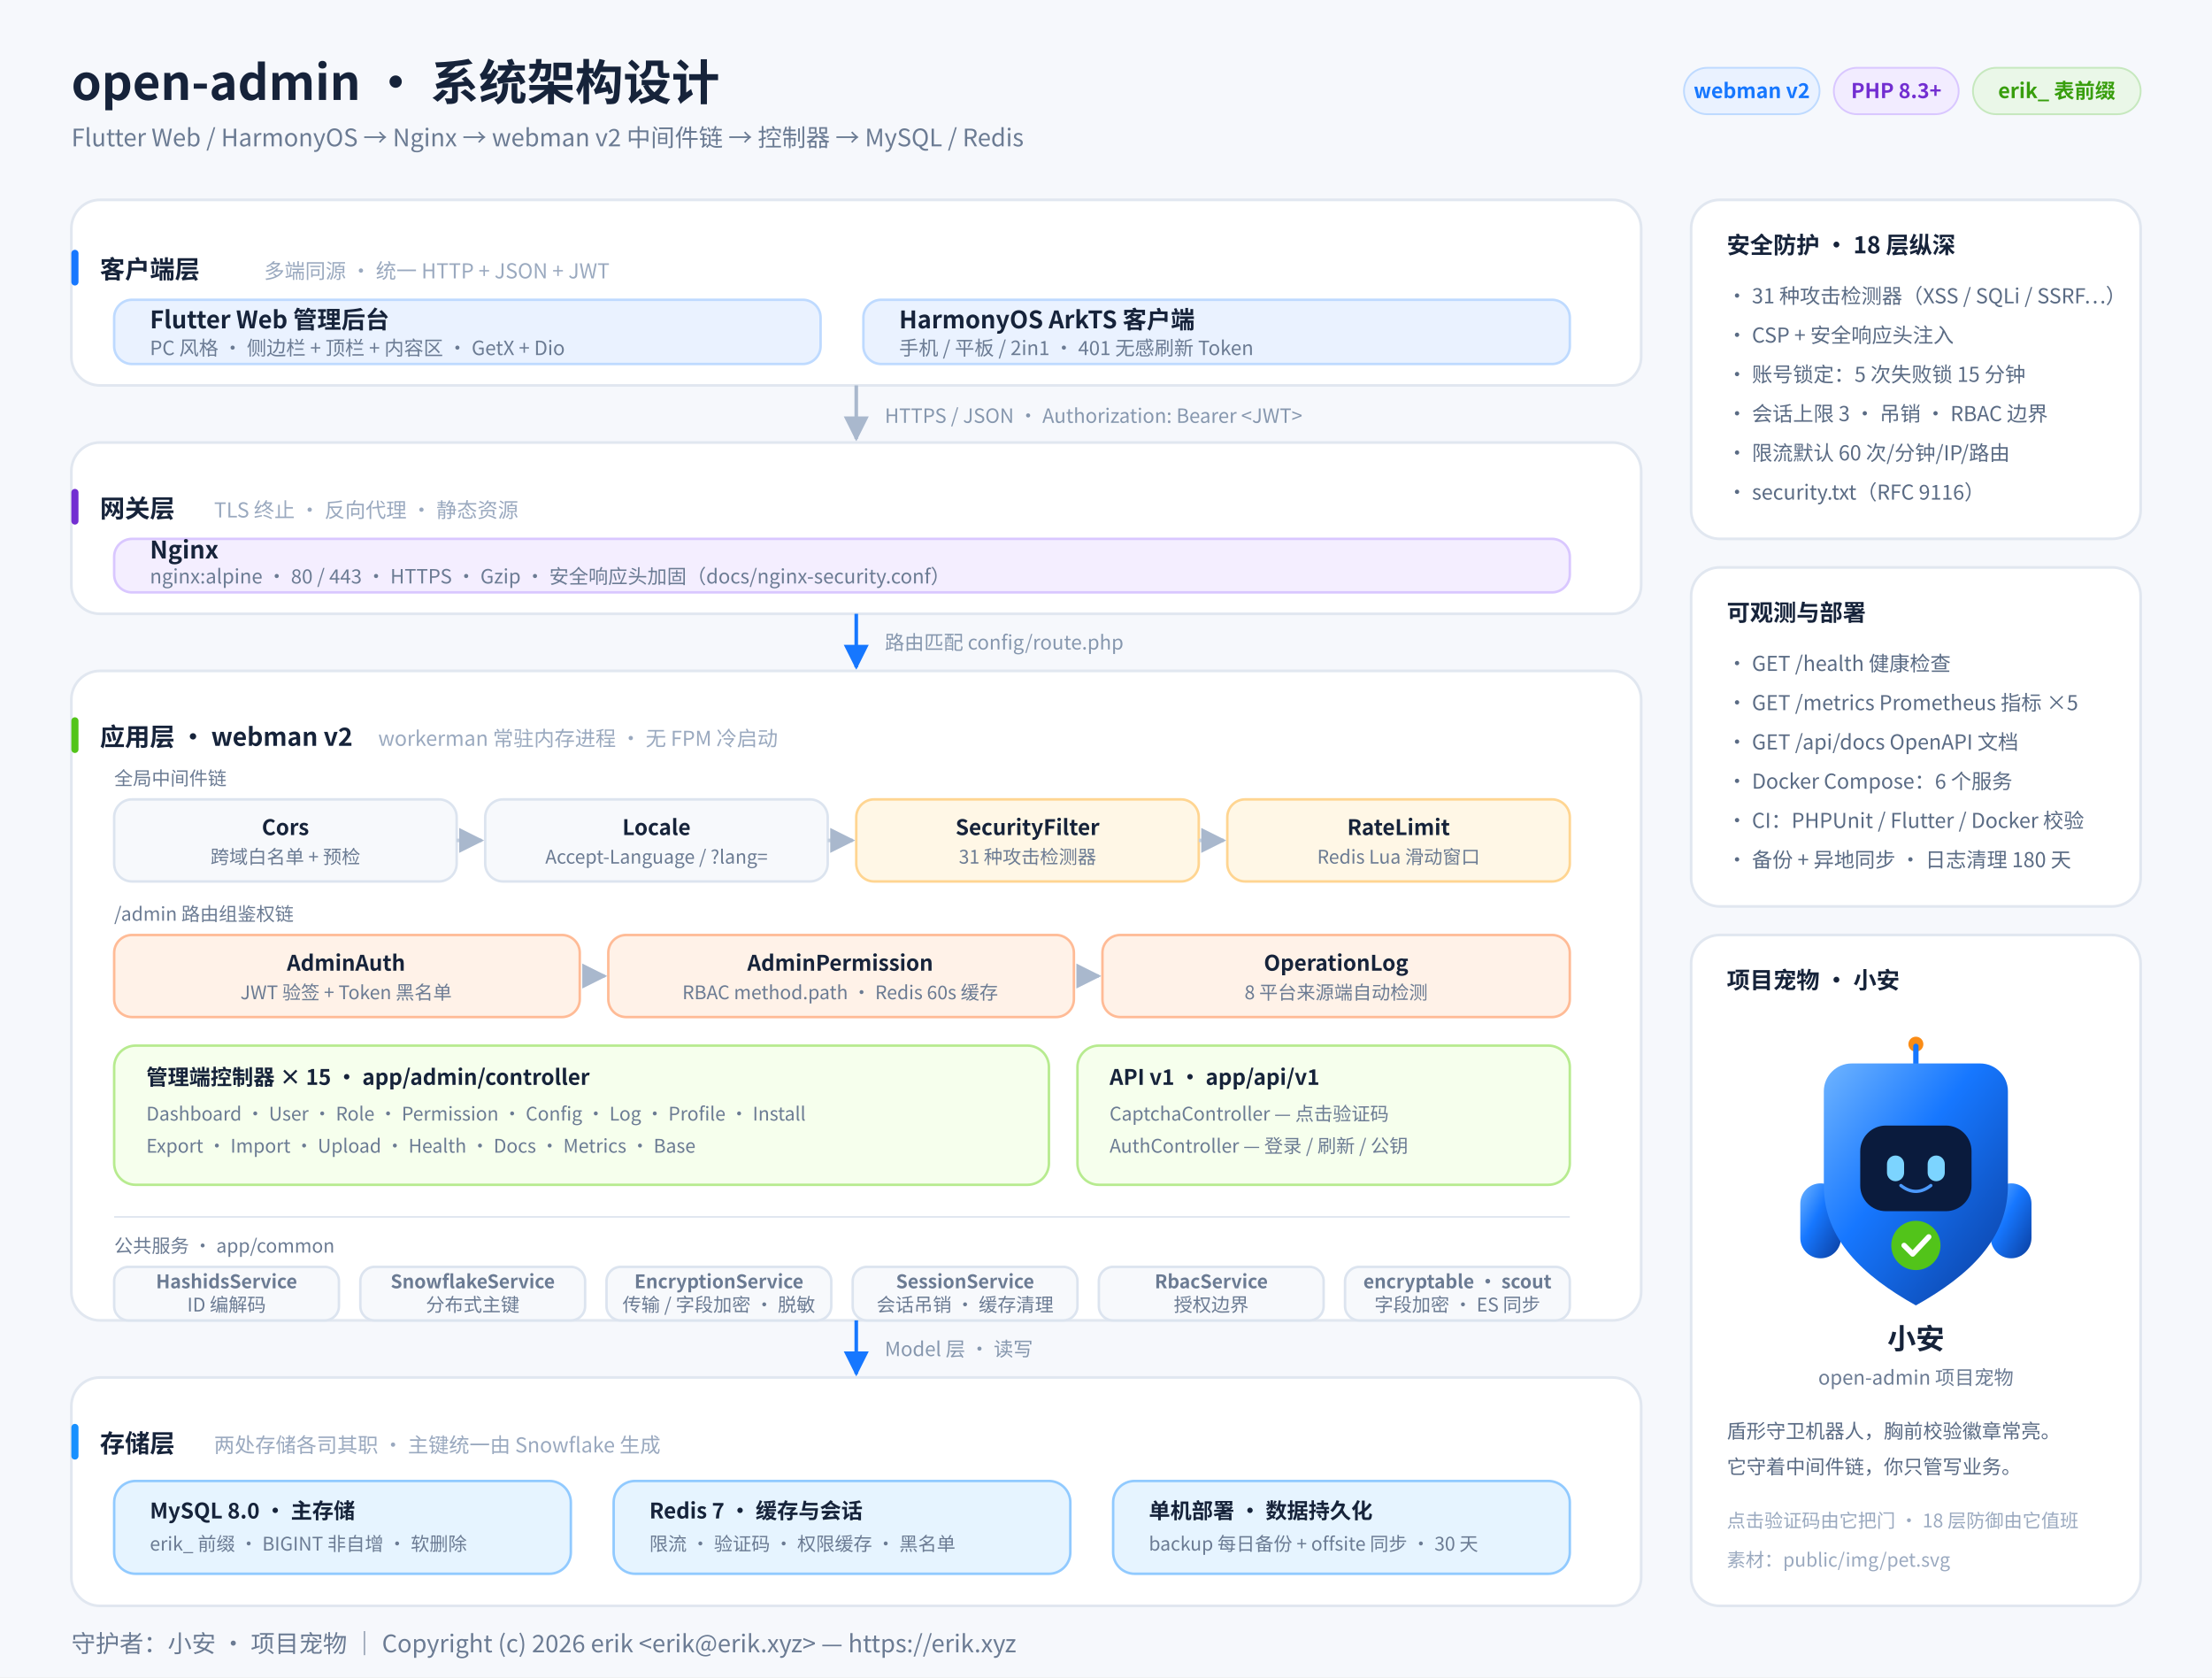
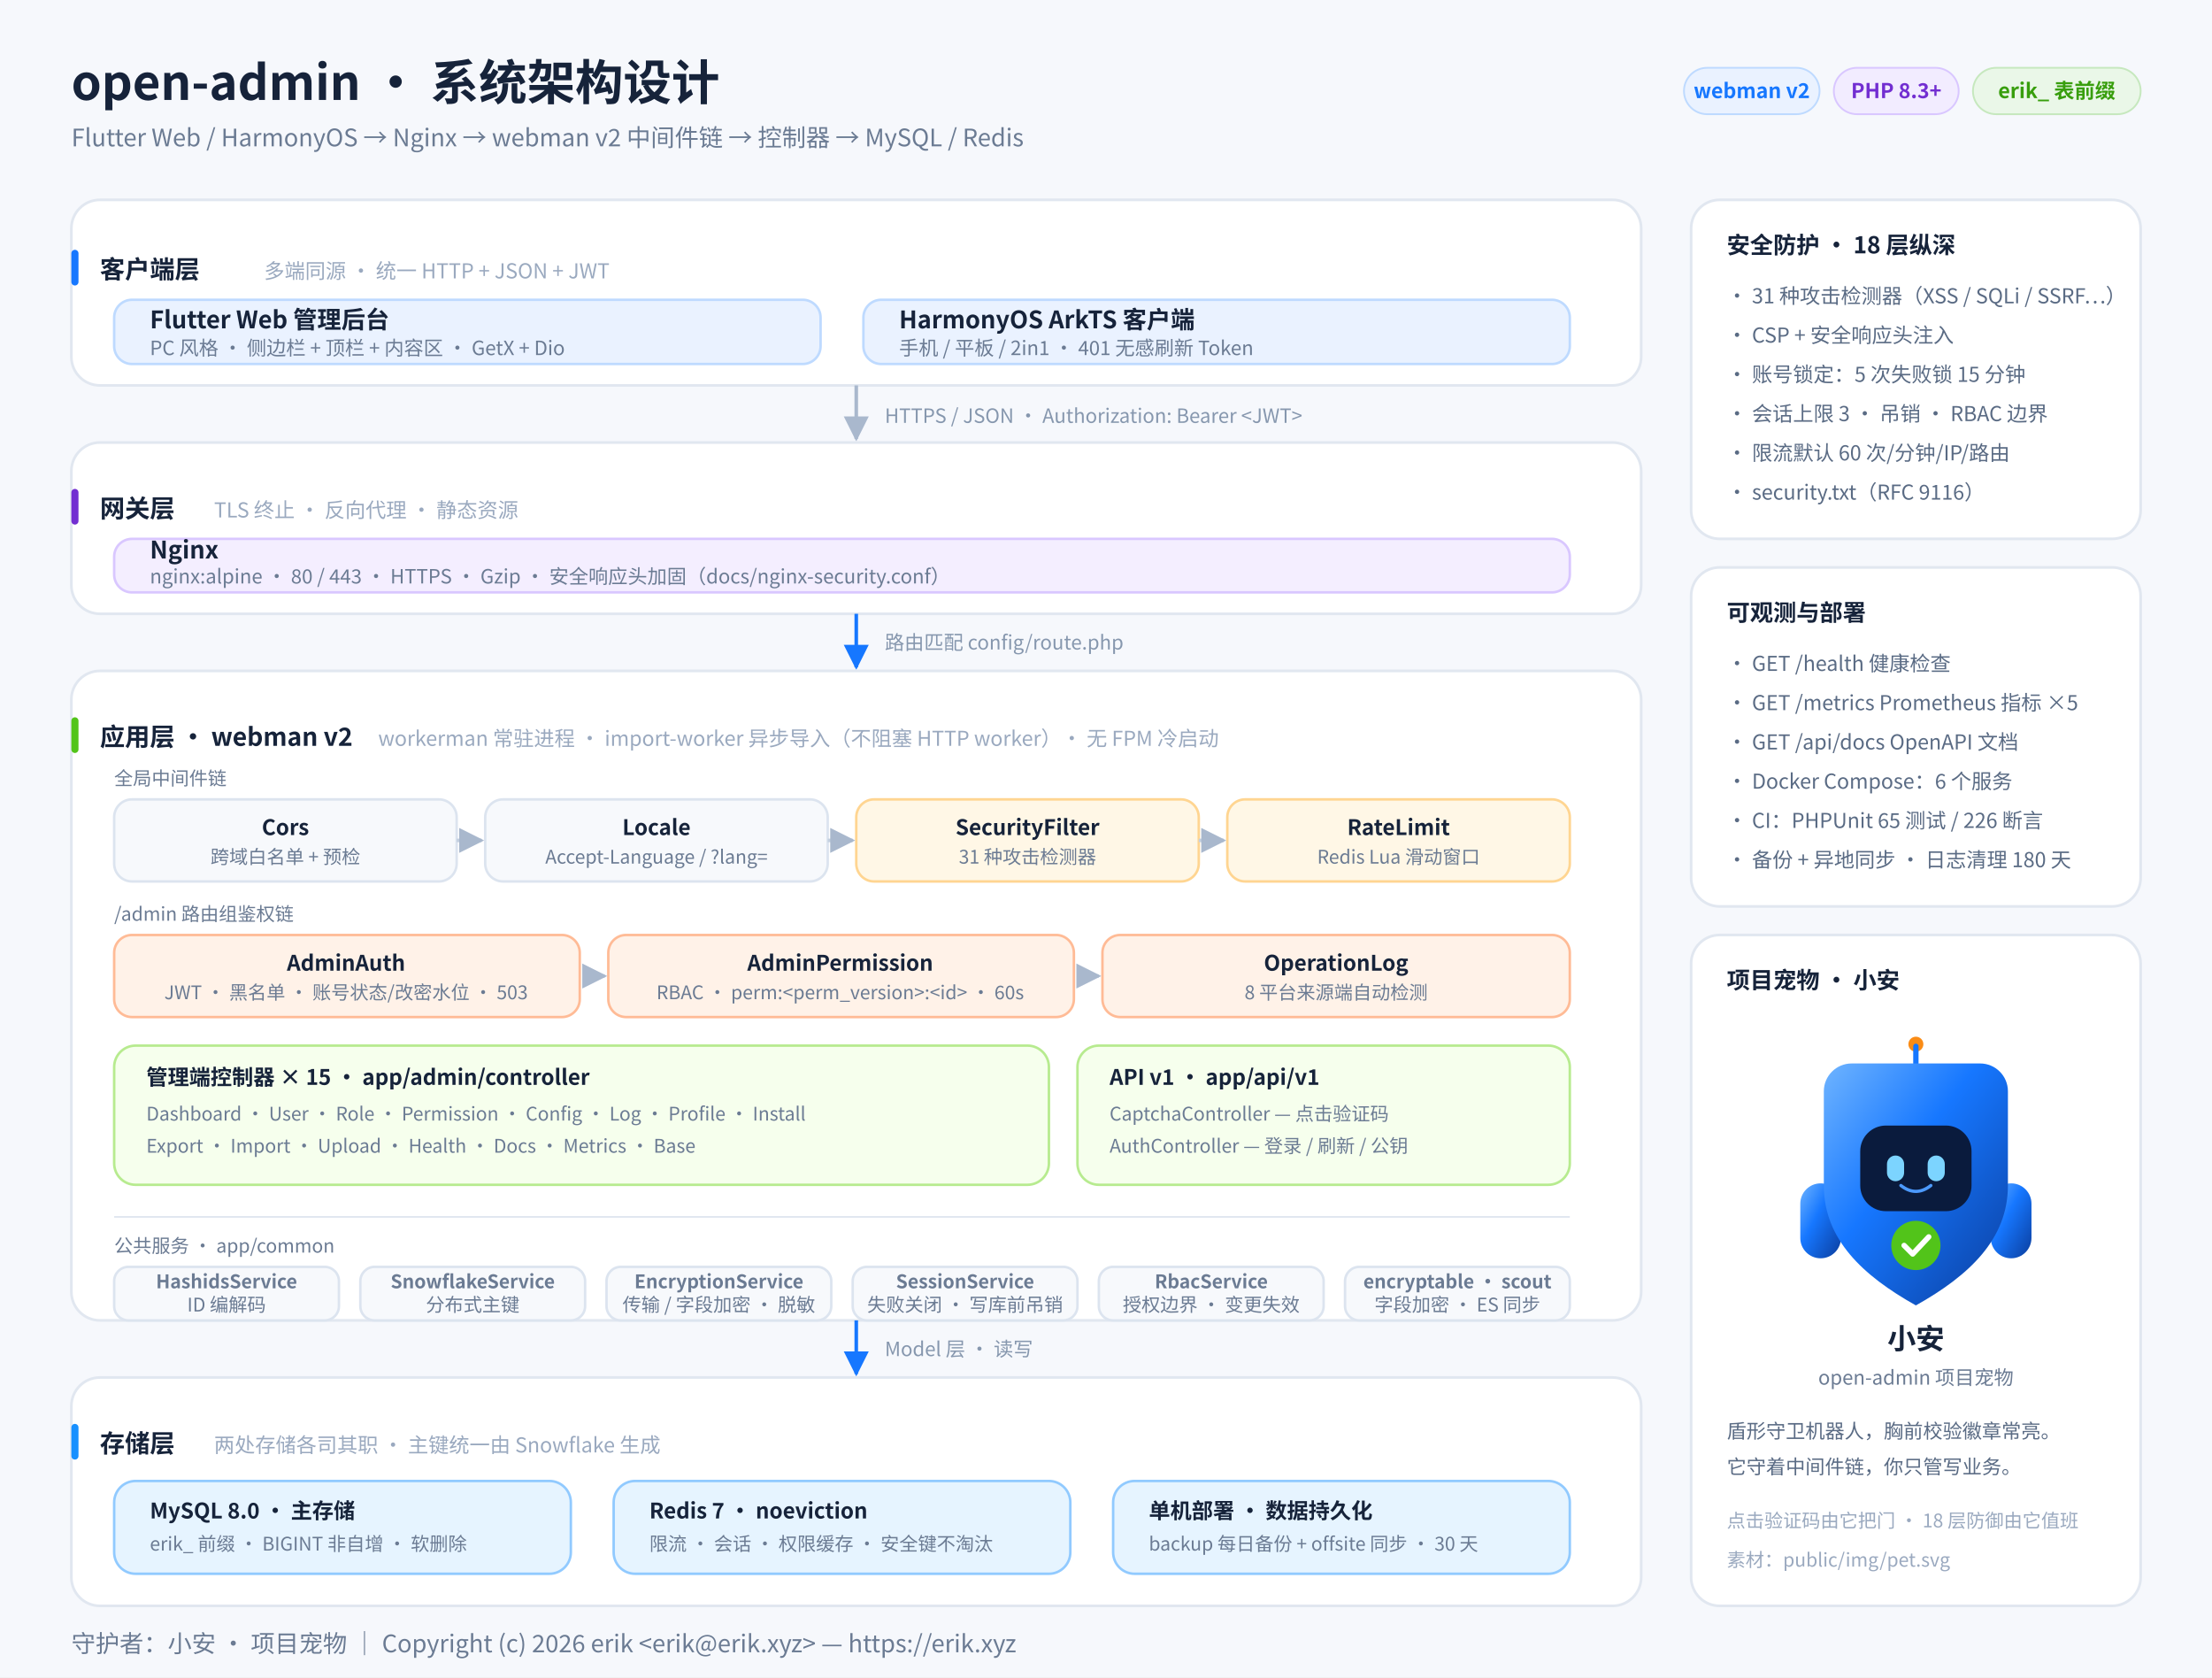
<svg xmlns="http://www.w3.org/2000/svg" viewBox="0 0 1240 940" width="1240" height="940" role="img" aria-label="open-admin 系统架构设计图">
  <defs>
    <marker id="arw" viewBox="0 0 10 10" refX="9" refY="5" markerWidth="7" markerHeight="7" orient="auto-start-reverse">
      <path d="M 0 0 L 10 5 L 0 10 z" fill="#A9B8CD" />
    </marker>
    <marker id="arwBlue" viewBox="0 0 10 10" refX="9" refY="5" markerWidth="7" markerHeight="7" orient="auto-start-reverse">
      <path d="M 0 0 L 10 5 L 0 10 z" fill="#1677FF" />
    </marker>
    <linearGradient id="shieldGrad" x1="0" y1="0" x2="1" y2="1">
      <stop offset="0" stop-color="#6FB4FF" />
      <stop offset="0.42" stop-color="#1677FF" />
      <stop offset="1" stop-color="#0B3E9E" />
    </linearGradient>
    <style>
      text { font-family: system-ui, -apple-system, "PingFang SC", "Microsoft YaHei", "Noto Sans CJK SC", "Segoe UI", sans-serif; }
      .t1 { font-size: 27px; font-weight: 700; fill: #16233A; }
      .t2 { font-size: 13.5px; fill: #6B7B93; }
      .bandName { font-size: 14px; font-weight: 700; fill: #16233A; }
      .bandHint { font-size: 11.5px; fill: #9AA9BF; }
      .nTitle { font-size: 13.5px; font-weight: 600; fill: #16233A; }
      .nSub { font-size: 11px; fill: #6B7B93; }
      .chipT { font-size: 12px; font-weight: 600; fill: #16233A; }
      .chipS { font-size: 10.5px; fill: #6B7B93; }
      .railT { font-size: 13px; font-weight: 700; fill: #16233A; }
      .railI { font-size: 11.5px; fill: #5A6B84; }
      .flow { font-size: 11px; fill: #8697AE; }
      .band { fill: #FFFFFF; stroke: #E1E7F0; stroke-width: 1.5; }
      .railCard { fill: #FFFFFF; stroke: #E1E7F0; stroke-width: 1.5; }
      .node { stroke-width: 1.4; }
      .ctr { text-anchor: middle; }
    </style>
  </defs>
  <rect width="1240" height="940" fill="#F6F8FC" />
  <text class="t1" x="40" y="56">open-admin · 系统架构设计</text>
  <text class="t2" x="40" y="82">Flutter Web / HarmonyOS → Nginx → webman v2 中间件链 → 控制器 → MySQL / Redis</text>
  <g font-size="11.5" font-weight="600">
    <rect x="944" y="38" width="76" height="26" rx="13" fill="#EAF2FF" stroke="#BEDAFF" />
    <text x="982" y="55" class="ctr" fill="#1677FF">webman v2</text>
    <rect x="1028" y="38" width="70" height="26" rx="13" fill="#F2ECFF" stroke="#D9C7FF" />
    <text x="1063" y="55" class="ctr" fill="#722ED1">PHP 8.3+</text>
    <rect x="1106" y="38" width="94" height="26" rx="13" fill="#EAF7E8" stroke="#C6E8BE" />
    <text x="1153" y="55" class="ctr" fill="#389E0D">erik_ 表前缀</text>
  </g>
  <rect class="band" x="40" y="112" width="880" height="104" rx="16" />
  <rect x="40" y="140" width="4" height="20" rx="2" fill="#1677FF" />
  <text class="bandName" x="56" y="156">客户端层</text>
  <text class="bandHint" x="148" y="156">多端同源 · 统一 HTTP + JSON + JWT</text>
  <rect class="node" x="64" y="168" width="396" height="36" rx="10" fill="#EAF2FF" stroke="#BEDAFF" />
  <text class="nTitle" x="84" y="184">Flutter Web 管理后台</text>
  <text class="nSub" x="84" y="199">PC 风格 · 侧边栏 + 顶栏 + 内容区 · GetX + Dio</text>
  <rect class="node" x="484" y="168" width="396" height="36" rx="10" fill="#EAF2FF" stroke="#BEDAFF" />
  <text class="nTitle" x="504" y="184">HarmonyOS ArkTS 客户端</text>
  <text class="nSub" x="504" y="199">手机 / 平板 / 2in1 · 401 无感刷新 Token</text>
  <path d="M 480 216 L 480 246" stroke="#A9B8CD" stroke-width="2" fill="none" marker-end="url(#arw)" />
  <text class="flow" x="496" y="237">HTTPS / JSON · Authorization: Bearer &lt;JWT&gt;</text>
  <rect class="band" x="40" y="248" width="880" height="96" rx="16" />
  <rect x="40" y="274" width="4" height="20" rx="2" fill="#722ED1" />
  <text class="bandName" x="56" y="290">网关层</text>
  <text class="bandHint" x="120" y="290">TLS 终止 · 反向代理 · 静态资源</text>
  <rect class="node" x="64" y="302" width="816" height="30" rx="10" fill="#F4EEFF" stroke="#D9C7FF" />
  <text class="nTitle" x="84" y="313" fill="#531DAB" font-size="12.5">Nginx</text>
  <text class="nSub" x="84" y="327">nginx:alpine · 80 / 443 · HTTPS · Gzip · 安全响应头加固（docs/nginx-security.conf）</text>
  <path d="M 480 344 L 480 374" stroke="#1677FF" stroke-width="2" fill="none" marker-end="url(#arwBlue)" />
  <text class="flow" x="496" y="364">路由匹配 config/route.php</text>
  <rect class="band" x="40" y="376" width="880" height="364" rx="16" stroke="#BEDAFF" />
  <rect x="40" y="402" width="4" height="20" rx="2" fill="#52C41A" />
  <text class="bandName" x="56" y="418" fill="#1677FF">应用层 · webman v2</text>
-   <text class="bandHint" x="212" y="418">workerman 常驻内存进程 · 无 FPM 冷启动</text>
+   <text class="bandHint" x="212" y="418">workerman 常驻进程 · import-worker 异步导入（不阻塞 HTTP worker）· 无 FPM 冷启动</text>
  <text class="chipS" x="64" y="440" font-size="11">全局中间件链</text>
  <rect class="node" x="64" y="448" width="192" height="46" rx="10" fill="#F7F9FC" stroke="#DCE4EF" />
  <text class="chipT ctr" x="160" y="468">Cors</text>
  <text class="chipS ctr" x="160" y="484">跨域白名单 + 预检</text>
  <rect class="node" x="272" y="448" width="192" height="46" rx="10" fill="#F7F9FC" stroke="#DCE4EF" />
  <text class="chipT ctr" x="368" y="468">Locale</text>
  <text class="chipS ctr" x="368" y="484">Accept-Language / ?lang=</text>
  <rect class="node" x="480" y="448" width="192" height="46" rx="10" fill="#FFF7E6" stroke="#FFD591" />
  <text class="chipT ctr" x="576" y="468" fill="#AD4E00">SecurityFilter</text>
  <text class="chipS ctr" x="576" y="484">31 种攻击检测器</text>
  <rect class="node" x="688" y="448" width="192" height="46" rx="10" fill="#FFF7E6" stroke="#FFD591" />
  <text class="chipT ctr" x="784" y="468" fill="#AD4E00">RateLimit</text>
  <text class="chipS ctr" x="784" y="484">Redis Lua 滑动窗口</text>
  <path d="M 256 471 L 270 471" stroke="#C4D0E0" stroke-width="2" marker-end="url(#arw)" />
  <path d="M 464 471 L 478 471" stroke="#C4D0E0" stroke-width="2" marker-end="url(#arw)" />
  <path d="M 672 471 L 686 471" stroke="#C4D0E0" stroke-width="2" marker-end="url(#arw)" />
  <text class="chipS" x="64" y="516" font-size="11">/admin 路由组鉴权链</text>
  <rect class="node" x="64" y="524" width="261" height="46" rx="10" fill="#FFF2E8" stroke="#FFBB96" />
  <text class="chipT ctr" x="194" y="544" fill="#AD4E00">AdminAuth</text>
-   <text class="chipS ctr" x="194" y="560">JWT 验签 + Token 黑名单</text>
+   <text class="chipS ctr" x="194" y="560">JWT · 黑名单 · 账号状态/改密水位 · 503</text>
  <rect class="node" x="341" y="524" width="261" height="46" rx="10" fill="#FFF2E8" stroke="#FFBB96" />
  <text class="chipT ctr" x="471" y="544" fill="#AD4E00">AdminPermission</text>
-   <text class="chipS ctr" x="471" y="560">RBAC method.path · Redis 60s 缓存</text>
+   <text class="chipS ctr" x="471" y="560">RBAC · perm:&lt;perm_version&gt;:&lt;id&gt; · 60s</text>
  <rect class="node" x="618" y="524" width="262" height="46" rx="10" fill="#FFF2E8" stroke="#FFBB96" />
  <text class="chipT ctr" x="749" y="544" fill="#AD4E00">OperationLog</text>
  <text class="chipS ctr" x="749" y="560">8 平台来源端自动检测</text>
  <path d="M 327 547 L 339 547" stroke="#C4D0E0" stroke-width="2" marker-end="url(#arw)" />
  <path d="M 604 547 L 616 547" stroke="#C4D0E0" stroke-width="2" marker-end="url(#arw)" />
  <rect class="node" x="64" y="586" width="524" height="78" rx="12" fill="#F6FFED" stroke="#B7EB8F" />
  <text class="chipT" x="82" y="608" fill="#389E0D">管理端控制器 × 15 · app/admin/controller</text>
  <text class="chipS" x="82" y="628">Dashboard · User · Role · Permission · Config · Log · Profile · Install</text>
  <text class="chipS" x="82" y="646">Export · Import · Upload · Health · Docs · Metrics · Base</text>
  <rect class="node" x="604" y="586" width="276" height="78" rx="12" fill="#F6FFED" stroke="#B7EB8F" />
  <text class="chipT" x="622" y="608" fill="#389E0D">API v1 · app/api/v1</text>
  <text class="chipS" x="622" y="628">CaptchaController — 点击验证码</text>
  <text class="chipS" x="622" y="646">AuthController — 登录 / 刷新 / 公钥</text>
  <line x1="64" y1="682" x2="880" y2="682" stroke="#E1E7F0" stroke-width="1" />
  <text class="chipS" x="64" y="702" font-size="11">公共服务 · app/common</text>
  <rect class="node" x="64" y="710" width="126" height="30" rx="8" fill="#F7F9FC" stroke="#DCE4EF" />
  <text class="chipS ctr" x="127" y="722" font-size="10.5" fill="#16233A" font-weight="600">HashidsService</text>
  <text class="chipS ctr" x="127" y="735" font-size="9.5">ID 编解码</text>
  <rect class="node" x="202" y="710" width="126" height="30" rx="8" fill="#F7F9FC" stroke="#DCE4EF" />
  <text class="chipS ctr" x="265" y="722" font-size="10.5" fill="#16233A" font-weight="600">SnowflakeService</text>
  <text class="chipS ctr" x="265" y="735" font-size="9.5">分布式主键</text>
  <rect class="node" x="340" y="710" width="126" height="30" rx="8" fill="#F7F9FC" stroke="#DCE4EF" />
  <text class="chipS ctr" x="403" y="722" font-size="10.5" fill="#16233A" font-weight="600">EncryptionService</text>
  <text class="chipS ctr" x="403" y="735" font-size="9.5">传输 / 字段加密 · 脱敏</text>
  <rect class="node" x="478" y="710" width="126" height="30" rx="8" fill="#F7F9FC" stroke="#DCE4EF" />
  <text class="chipS ctr" x="541" y="722" font-size="10.5" fill="#16233A" font-weight="600">SessionService</text>
-   <text class="chipS ctr" x="541" y="735" font-size="9.5">会话吊销 · 缓存清理</text>
+   <text class="chipS ctr" x="541" y="735" font-size="9.5">失败关闭 · 写库前吊销</text>
  <rect class="node" x="616" y="710" width="126" height="30" rx="8" fill="#F7F9FC" stroke="#DCE4EF" />
  <text class="chipS ctr" x="679" y="722" font-size="10.5" fill="#16233A" font-weight="600">RbacService</text>
-   <text class="chipS ctr" x="679" y="735" font-size="9.5">授权边界</text>
+   <text class="chipS ctr" x="679" y="735" font-size="9.5">授权边界 · 变更失效</text>
  <rect class="node" x="754" y="710" width="126" height="30" rx="8" fill="#F7F9FC" stroke="#DCE4EF" />
  <text class="chipS ctr" x="817" y="722" font-size="10.5" fill="#16233A" font-weight="600">encryptable · scout</text>
  <text class="chipS ctr" x="817" y="735" font-size="9.5">字段加密 · ES 同步</text>
  <path d="M 480 740 L 480 770" stroke="#1677FF" stroke-width="2" fill="none" marker-end="url(#arwBlue)" />
  <text class="flow" x="496" y="760">Model 层 · 读写</text>
  <rect class="band" x="40" y="772" width="880" height="128" rx="16" />
  <rect x="40" y="798" width="4" height="20" rx="2" fill="#1890FF" />
  <text class="bandName" x="56" y="814">存储层</text>
  <text class="bandHint" x="120" y="814">两处存储各司其职 · 主键统一由 Snowflake 生成</text>
  <rect class="node" x="64" y="830" width="256" height="52" rx="12" fill="#E6F4FF" stroke="#91CAFF" />
  <text class="chipT" x="84" y="851">MySQL 8.0 · 主存储</text>
  <text class="chipS" x="84" y="869">erik_ 前缀 · BIGINT 非自增 · 软删除</text>
  <rect class="node" x="344" y="830" width="256" height="52" rx="12" fill="#E6F4FF" stroke="#91CAFF" />
-   <text class="chipT" x="364" y="851">Redis 7 · 缓存与会话</text>
-   <text class="chipS" x="364" y="869">限流 · 验证码 · 权限缓存 · 黑名单</text>
+   <text class="chipT" x="364" y="851">Redis 7 · noeviction</text>
+   <text class="chipS" x="364" y="869">限流 · 会话 · 权限缓存 · 安全键不淘汰</text>
  <rect class="node" x="624" y="830" width="256" height="52" rx="12" fill="#E6F4FF" stroke="#91CAFF" />
  <text class="chipT" x="644" y="851">单机部署 · 数据持久化</text>
  <text class="chipS" x="644" y="869">backup 每日备份 + offsite 同步 · 30 天</text>
  <rect class="railCard" x="948" y="112" width="252" height="190" rx="16" />
  <text class="railT" x="968" y="142">安全防护 · 18 层纵深</text>
  <g class="railI">
    <text x="968" y="170">· 31 种攻击检测器（XSS / SQLi / SSRF…）</text>
    <text x="968" y="192">· CSP + 安全响应头注入</text>
    <text x="968" y="214">· 账号锁定：5 次失败锁 15 分钟</text>
    <text x="968" y="236">· 会话上限 3 · 吊销 · RBAC 边界</text>
    <text x="968" y="258">· 限流默认 60 次/分钟/IP/路由</text>
    <text x="968" y="280">· security.txt（RFC 9116）</text>
  </g>
  <rect class="railCard" x="948" y="318" width="252" height="190" rx="16" />
  <text class="railT" x="968" y="348">可观测与部署</text>
  <g class="railI">
    <text x="968" y="376">· GET /health 健康检查</text>
    <text x="968" y="398">· GET /metrics Prometheus 指标 ×5</text>
    <text x="968" y="420">· GET /api/docs OpenAPI 文档</text>
    <text x="968" y="442">· Docker Compose：6 个服务</text>
-     <text x="968" y="464">· CI：PHPUnit / Flutter / Docker 校验</text>
+     <text x="968" y="464">· CI：PHPUnit 65 测试 / 226 断言</text>
    <text x="968" y="486">· 备份 + 异地同步 · 日志清理 180 天</text>
  </g>
  <rect class="railCard" x="948" y="524" width="252" height="376" rx="16" stroke="#BEDAFF" />
  <text class="railT" x="968" y="554">项目宠物 · 小安</text>
  <g transform="translate(1002 568.4) scale(0.6)">
    <circle cx="120" cy="28" r="7" fill="#FA8C16" />
    <line x1="120" y1="48" x2="120" y2="30" stroke="#1677FF" stroke-width="5" stroke-linecap="round" />
    <rect x="12" y="158" width="38" height="70" rx="19" fill="url(#shieldGrad)" />
    <rect x="190" y="158" width="38" height="70" rx="19" fill="url(#shieldGrad)" />
    <path d="M 60 46 H 180 A 26 26 0 0 1 206 72 V 160 C 206 210 170 244 120 272              C 70 244 34 210 34 160 V 72 A 26 26 0 0 1 60 46 Z" fill="url(#shieldGrad)" />
    <rect x="68" y="104" width="104" height="80" rx="24" fill="#0A1B3D" />
    <rect x="93" y="132" width="16" height="24" rx="8" fill="#7CD4FF" />
    <rect x="131" y="132" width="16" height="24" rx="8" fill="#7CD4FF" />
    <path d="M 106 160 Q 120 171 134 160" fill="none" stroke="#4C9AFF" stroke-width="3" stroke-linecap="round" />
    <circle cx="120" cy="216" r="23" fill="#52C41A" />
    <path d="M 109 216 l 8 8 l 15 -16" fill="none" stroke="#FFFFFF" stroke-width="5" stroke-linecap="round" stroke-linejoin="round" />
  </g>
  <text x="1074" y="756" class="ctr" font-size="16" font-weight="700" fill="#16233A">小安</text>
  <text x="1074" y="776" class="ctr" font-size="11" fill="#6B7B93">open-admin 项目宠物</text>
  <text x="968" y="806" font-size="11" fill="#5A6B84">盾形守卫机器人，胸前校验徽章常亮。</text>
  <text x="968" y="826" font-size="11" fill="#5A6B84">它守着中间件链，你只管写业务。</text>
  <text x="968" y="856" font-size="10.5" fill="#9AA9BF">点击验证码由它把门 · 18 层防御由它值班</text>
  <text x="968" y="878" font-size="10.5" fill="#9AA9BF">素材：public/img/pet.svg</text>
  <text class="t2" x="40" y="926" font-size="11.5">
    守护者：小安 · 项目宠物 ｜ Copyright (c) 2026 erik &lt;erik@erik.xyz&gt; — https://erik.xyz
  </text>
</svg>
